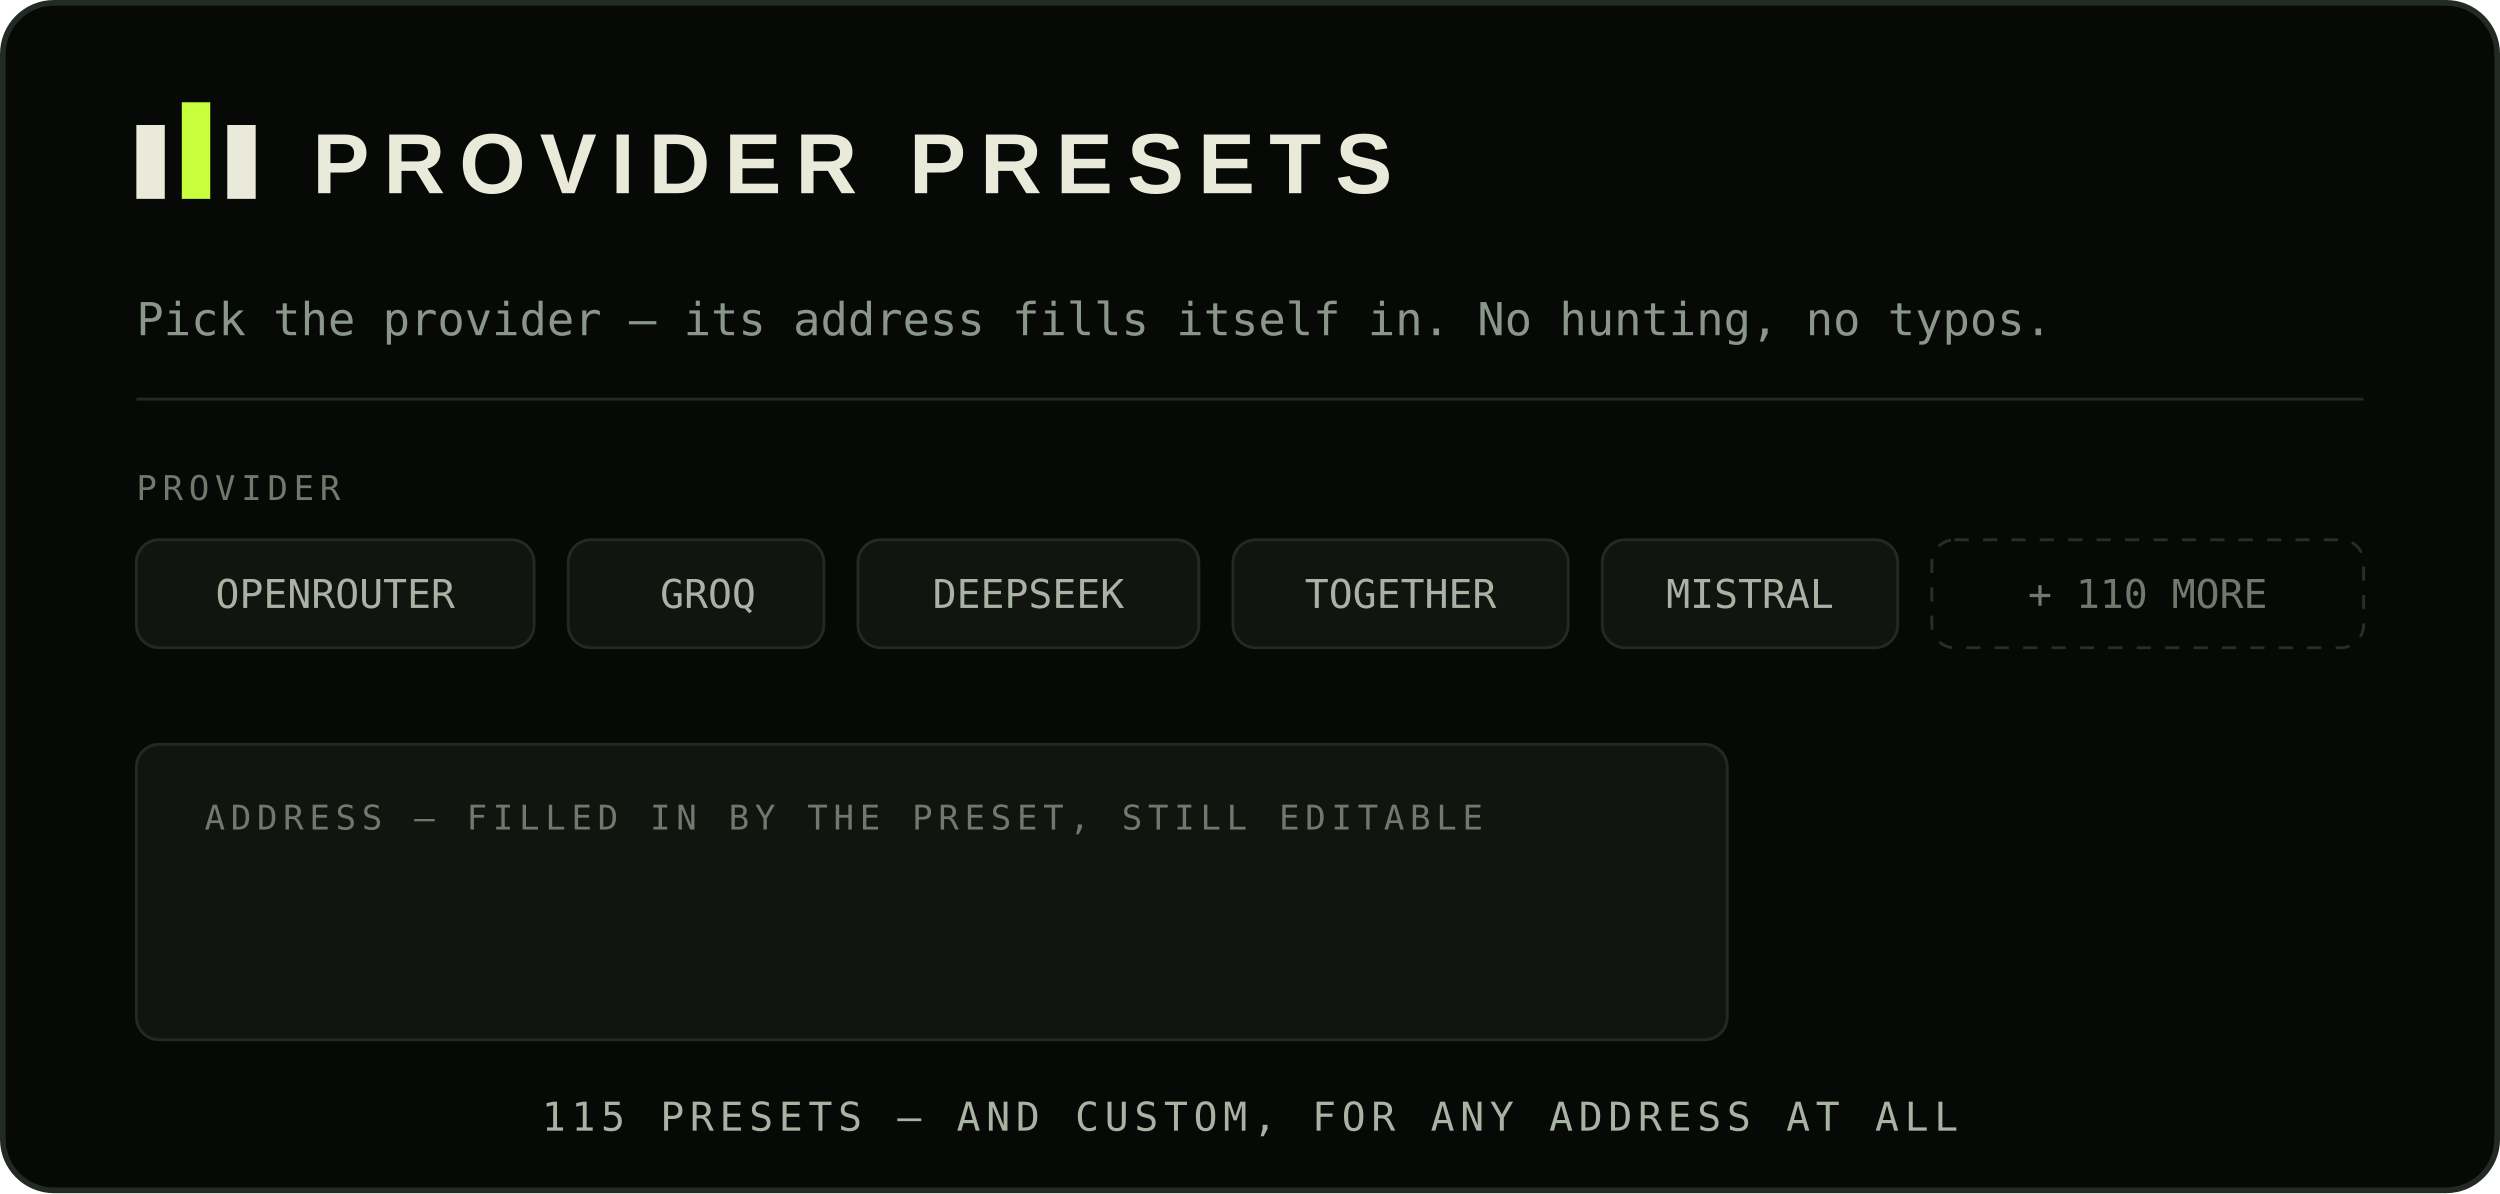
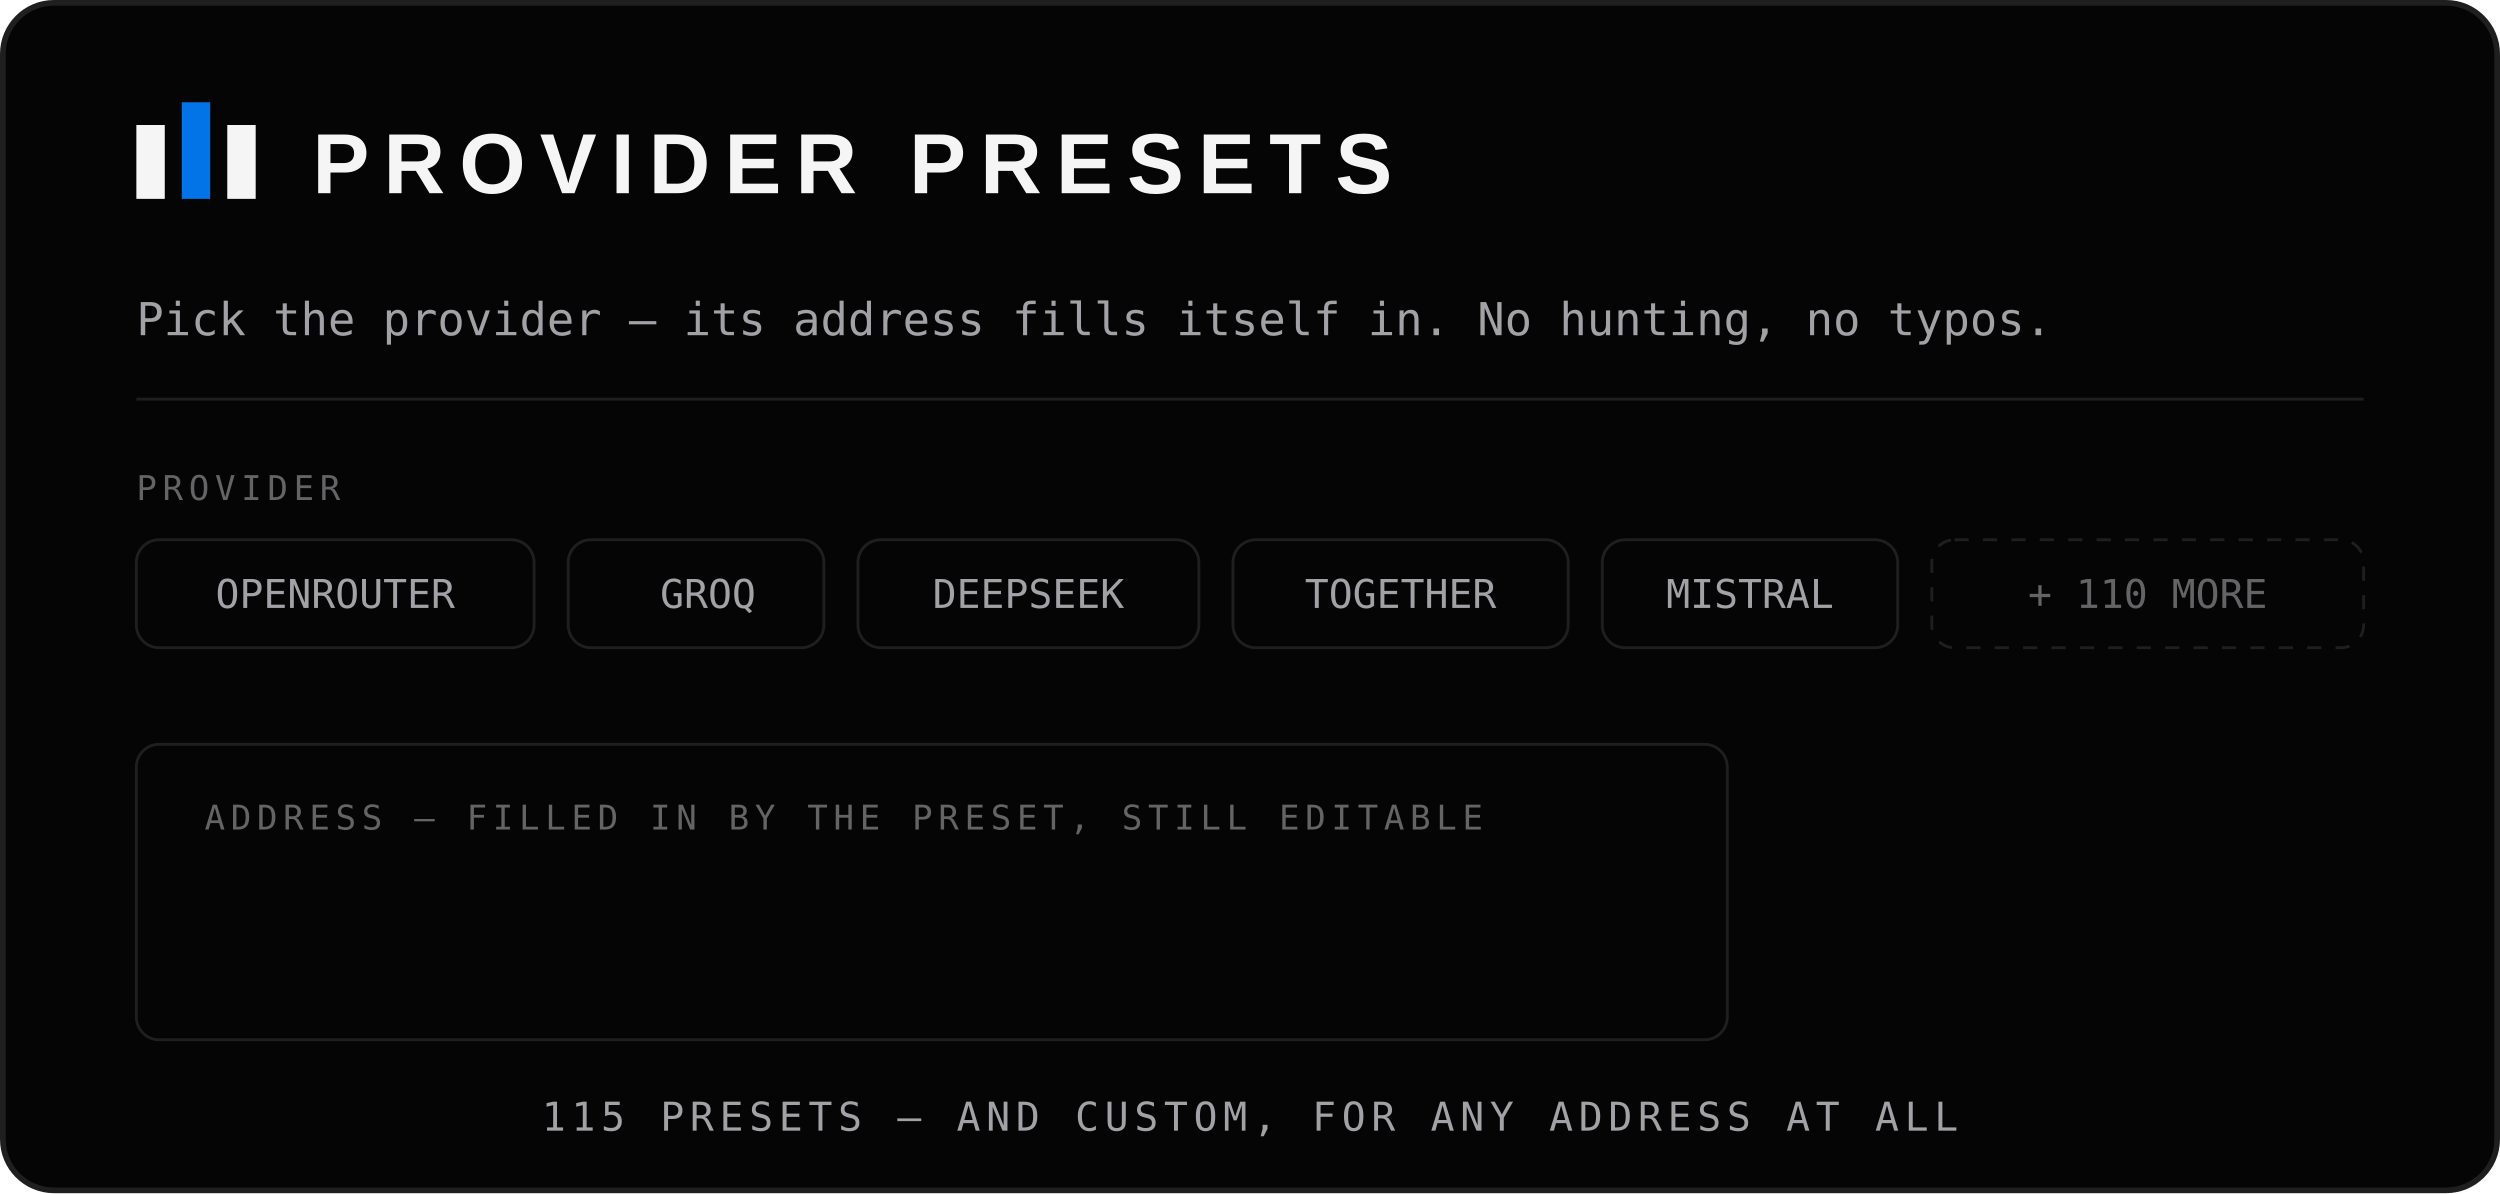
<svg xmlns="http://www.w3.org/2000/svg" width="880" height="420" viewBox="0 0 880 420" role="img" aria-label="Provider presets, drawn in motion: a provider name is picked from a row of names and its address fills itself into the connection form. 115 presets, and custom always available.">
-   <rect x="1" y="1" width="878" height="418" rx="18" fill="#070907" stroke="#232a23" stroke-width="2" />
+   <rect x="1" y="1" width="878" height="418" rx="18" fill="#050505" stroke="#1F1F1F" stroke-width="2" />
  <defs>
    <clipPath id="addrClip">
      <rect x="70" y="304" width="0" height="32">
        <animate attributeName="width" values="0;0;472;472" keyTimes="0;0.18;0.52;1" dur="9s" repeatCount="indefinite" />
      </rect>
    </clipPath>
  </defs>
  <g font-family="'Public Sans','Segoe UI',Arial,sans-serif">
-     <rect x="48" y="44" width="10" height="26" fill="#e9ead9" />
-     <rect x="64" y="36" width="10" height="34" fill="#c8ff3d" />
-     <rect x="80" y="44" width="10" height="26" fill="#e9ead9" />
-     <text x="110" y="68" font-size="30" font-weight="800" letter-spacing="5" fill="#e9ead9">PROVIDER PRESETS</text>
-     <rect x="112" y="82" width="0" height="3" fill="#c8ff3d">
+     <rect x="48" y="44" width="10" height="26" fill="#F5F5F5" />
+     <rect x="64" y="36" width="10" height="34" fill="#0274E7" />
+     <rect x="80" y="44" width="10" height="26" fill="#F5F5F5" />
+     <text x="110" y="68" font-size="30" font-weight="800" letter-spacing="5" fill="#F5F5F5">PROVIDER PRESETS</text>
+     <rect x="112" y="82" width="0" height="3" fill="#0274E7">
      <animate attributeName="width" from="0" to="390" dur="0.9s" begin="0.15s" fill="freeze" />
      <animate attributeName="width" values="390;340;390" keyTimes="0;0.5;1" begin="1.3s" dur="5.5s" repeatCount="indefinite" />
    </rect>
-     <text x="48" y="118" font-family="'IBM Plex Mono',Consolas,monospace" font-size="16" fill="#8b968a">Pick the provider — its address fills itself in. No hunting, no typos.</text>
+     <text x="48" y="118" font-family="'IBM Plex Mono',Consolas,monospace" font-size="16" fill="#A1A1A6">Pick the provider — its address fills itself in. No hunting, no typos.</text>
  </g>
-   <rect x="48" y="140" width="784" height="1" fill="#232a23" />
-   <text x="48" y="176" font-family="'IBM Plex Mono',Consolas,monospace" font-size="12" letter-spacing="2" fill="#6f7a6c">PROVIDER</text>
+   <rect x="48" y="140" width="784" height="1" fill="#1F1F1F" />
+   <text x="48" y="176" font-family="'IBM Plex Mono',Consolas,monospace" font-size="12" letter-spacing="2" fill="#646466">PROVIDER</text>
  <g font-family="'IBM Plex Mono',Consolas,monospace" font-size="14">
    <g>
-       <rect x="48" y="190" width="140" height="38" rx="8" fill="#11140f" stroke="#232a23" />
-       <text x="118" y="214" text-anchor="middle" fill="#a9b3a4">OPENROUTER</text>
+       <rect x="48" y="190" width="140" height="38" rx="8" fill="#050505" stroke="#1F1F1F" />
+       <text x="118" y="214" text-anchor="middle" fill="#A1A1A6">OPENROUTER</text>
    </g>
    <g>
-       <rect x="200" y="190" width="90" height="38" rx="8" fill="#11140f" stroke="#232a23">
-         <animate attributeName="stroke" values="#232a23;#232a23;#c8ff3d;#c8ff3d;#232a23" keyTimes="0;0.10;0.14;0.93;1" dur="9s" repeatCount="indefinite" />
-         <animate attributeName="fill" values="#11140f;#11140f;#161a13;#161a13;#11140f" keyTimes="0;0.10;0.14;0.93;1" dur="9s" repeatCount="indefinite" />
+       <rect x="200" y="190" width="90" height="38" rx="8" fill="#050505" stroke="#1F1F1F">
+         <animate attributeName="stroke" values="#1F1F1F;#1F1F1F;#0274E7;#0274E7;#1F1F1F" keyTimes="0;0.10;0.14;0.93;1" dur="9s" repeatCount="indefinite" />
+         <animate attributeName="fill" values="#050505;#050505;#050505;#050505;#050505" keyTimes="0;0.10;0.14;0.93;1" dur="9s" repeatCount="indefinite" />
      </rect>
-       <text x="245" y="214" text-anchor="middle" fill="#a9b3a4">
-         <animate attributeName="fill" values="#a9b3a4;#a9b3a4;#c8ff3d;#c8ff3d;#a9b3a4" keyTimes="0;0.10;0.14;0.93;1" dur="9s" repeatCount="indefinite" />
+       <text x="245" y="214" text-anchor="middle" fill="#A1A1A6">
+         <animate attributeName="fill" values="#A1A1A6;#A1A1A6;#0274E7;#0274E7;#A1A1A6" keyTimes="0;0.10;0.14;0.93;1" dur="9s" repeatCount="indefinite" />
        GROQ
      </text>
    </g>
    <g>
-       <rect x="302" y="190" width="120" height="38" rx="8" fill="#11140f" stroke="#232a23" />
-       <text x="362" y="214" text-anchor="middle" fill="#a9b3a4">DEEPSEEK</text>
+       <rect x="302" y="190" width="120" height="38" rx="8" fill="#050505" stroke="#1F1F1F" />
+       <text x="362" y="214" text-anchor="middle" fill="#A1A1A6">DEEPSEEK</text>
    </g>
    <g>
-       <rect x="434" y="190" width="118" height="38" rx="8" fill="#11140f" stroke="#232a23" />
-       <text x="493" y="214" text-anchor="middle" fill="#a9b3a4">TOGETHER</text>
+       <rect x="434" y="190" width="118" height="38" rx="8" fill="#050505" stroke="#1F1F1F" />
+       <text x="493" y="214" text-anchor="middle" fill="#A1A1A6">TOGETHER</text>
    </g>
    <g>
-       <rect x="564" y="190" width="104" height="38" rx="8" fill="#11140f" stroke="#232a23" />
-       <text x="616" y="214" text-anchor="middle" fill="#a9b3a4">MISTRAL</text>
+       <rect x="564" y="190" width="104" height="38" rx="8" fill="#050505" stroke="#1F1F1F" />
+       <text x="616" y="214" text-anchor="middle" fill="#A1A1A6">MISTRAL</text>
    </g>
    <g>
-       <rect x="680" y="190" width="152" height="38" rx="8" fill="none" stroke="#2a2f22" stroke-dasharray="5 5" />
-       <text x="756" y="214" text-anchor="middle" fill="#6f7a6c">+ 110 MORE</text>
+       <rect x="680" y="190" width="152" height="38" rx="8" fill="none" stroke="#1F1F1F" stroke-dasharray="5 5" />
+       <text x="756" y="214" text-anchor="middle" fill="#646466">+ 110 MORE</text>
    </g>
  </g>
  <g>
-     <rect x="48" y="262" width="560" height="104" rx="8" fill="#11140f" stroke="#232a23" />
-     <text x="72" y="292" font-family="'IBM Plex Mono',Consolas,monospace" font-size="12" letter-spacing="2" fill="#6f7a6c">ADDRESS — FILLED IN BY THE PRESET, STILL EDITABLE</text>
-     <text x="72" y="330" font-family="'IBM Plex Mono',Consolas,monospace" font-size="17" fill="#e9ead9" clip-path="url(#addrClip)">https://api.groq.com/openai/v1</text>
-     <rect x="72" y="310" width="10" height="22" fill="#c8ff3d" opacity="0">
+     <rect x="48" y="262" width="560" height="104" rx="8" fill="#050505" stroke="#1F1F1F" />
+     <text x="72" y="292" font-family="'IBM Plex Mono',Consolas,monospace" font-size="12" letter-spacing="2" fill="#646466">ADDRESS — FILLED IN BY THE PRESET, STILL EDITABLE</text>
+     <text x="72" y="330" font-family="'IBM Plex Mono',Consolas,monospace" font-size="17" fill="#F5F5F5" clip-path="url(#addrClip)">https://api.groq.com/openai/v1</text>
+     <rect x="72" y="310" width="10" height="22" fill="#0274E7" opacity="0">
      <animate attributeName="x" values="72;72;544;544" keyTimes="0;0.18;0.52;1" dur="9s" repeatCount="indefinite" />
      <animate attributeName="opacity" values="0;1;1;0;1;1;0" keyTimes="0;0.18;0.52;0.62;0.72;0.93;1" dur="9s" repeatCount="indefinite" />
    </rect>
  </g>
  <g opacity="0">
    <animate attributeName="opacity" values="0;0;1;1;0" keyTimes="0;0.55;0.60;0.93;1" dur="9s" repeatCount="indefinite" />
-     <rect x="632" y="292" width="200" height="44" rx="22" fill="#070907" stroke="#c8ff3d" stroke-width="1.4" />
-     <text x="732" y="319" text-anchor="middle" font-family="'IBM Plex Mono',Consolas,monospace" font-size="13" letter-spacing="1.5" fill="#c8ff3d">FILLED IN FOR YOU</text>
+     <rect x="632" y="292" width="200" height="44" rx="22" fill="#050505" stroke="#0274E7" stroke-width="1.4" />
+     <text x="732" y="319" text-anchor="middle" font-family="'IBM Plex Mono',Consolas,monospace" font-size="13" letter-spacing="1.5" fill="#0274E7">FILLED IN FOR YOU</text>
  </g>
-   <text x="440" y="398" text-anchor="middle" font-family="'IBM Plex Mono',Consolas,monospace" font-size="14" letter-spacing="2" fill="#a9b3a4">115 PRESETS — AND CUSTOM, FOR ANY ADDRESS AT ALL</text>
+   <text x="440" y="398" text-anchor="middle" font-family="'IBM Plex Mono',Consolas,monospace" font-size="14" letter-spacing="2" fill="#A1A1A6">115 PRESETS — AND CUSTOM, FOR ANY ADDRESS AT ALL</text>
</svg>
